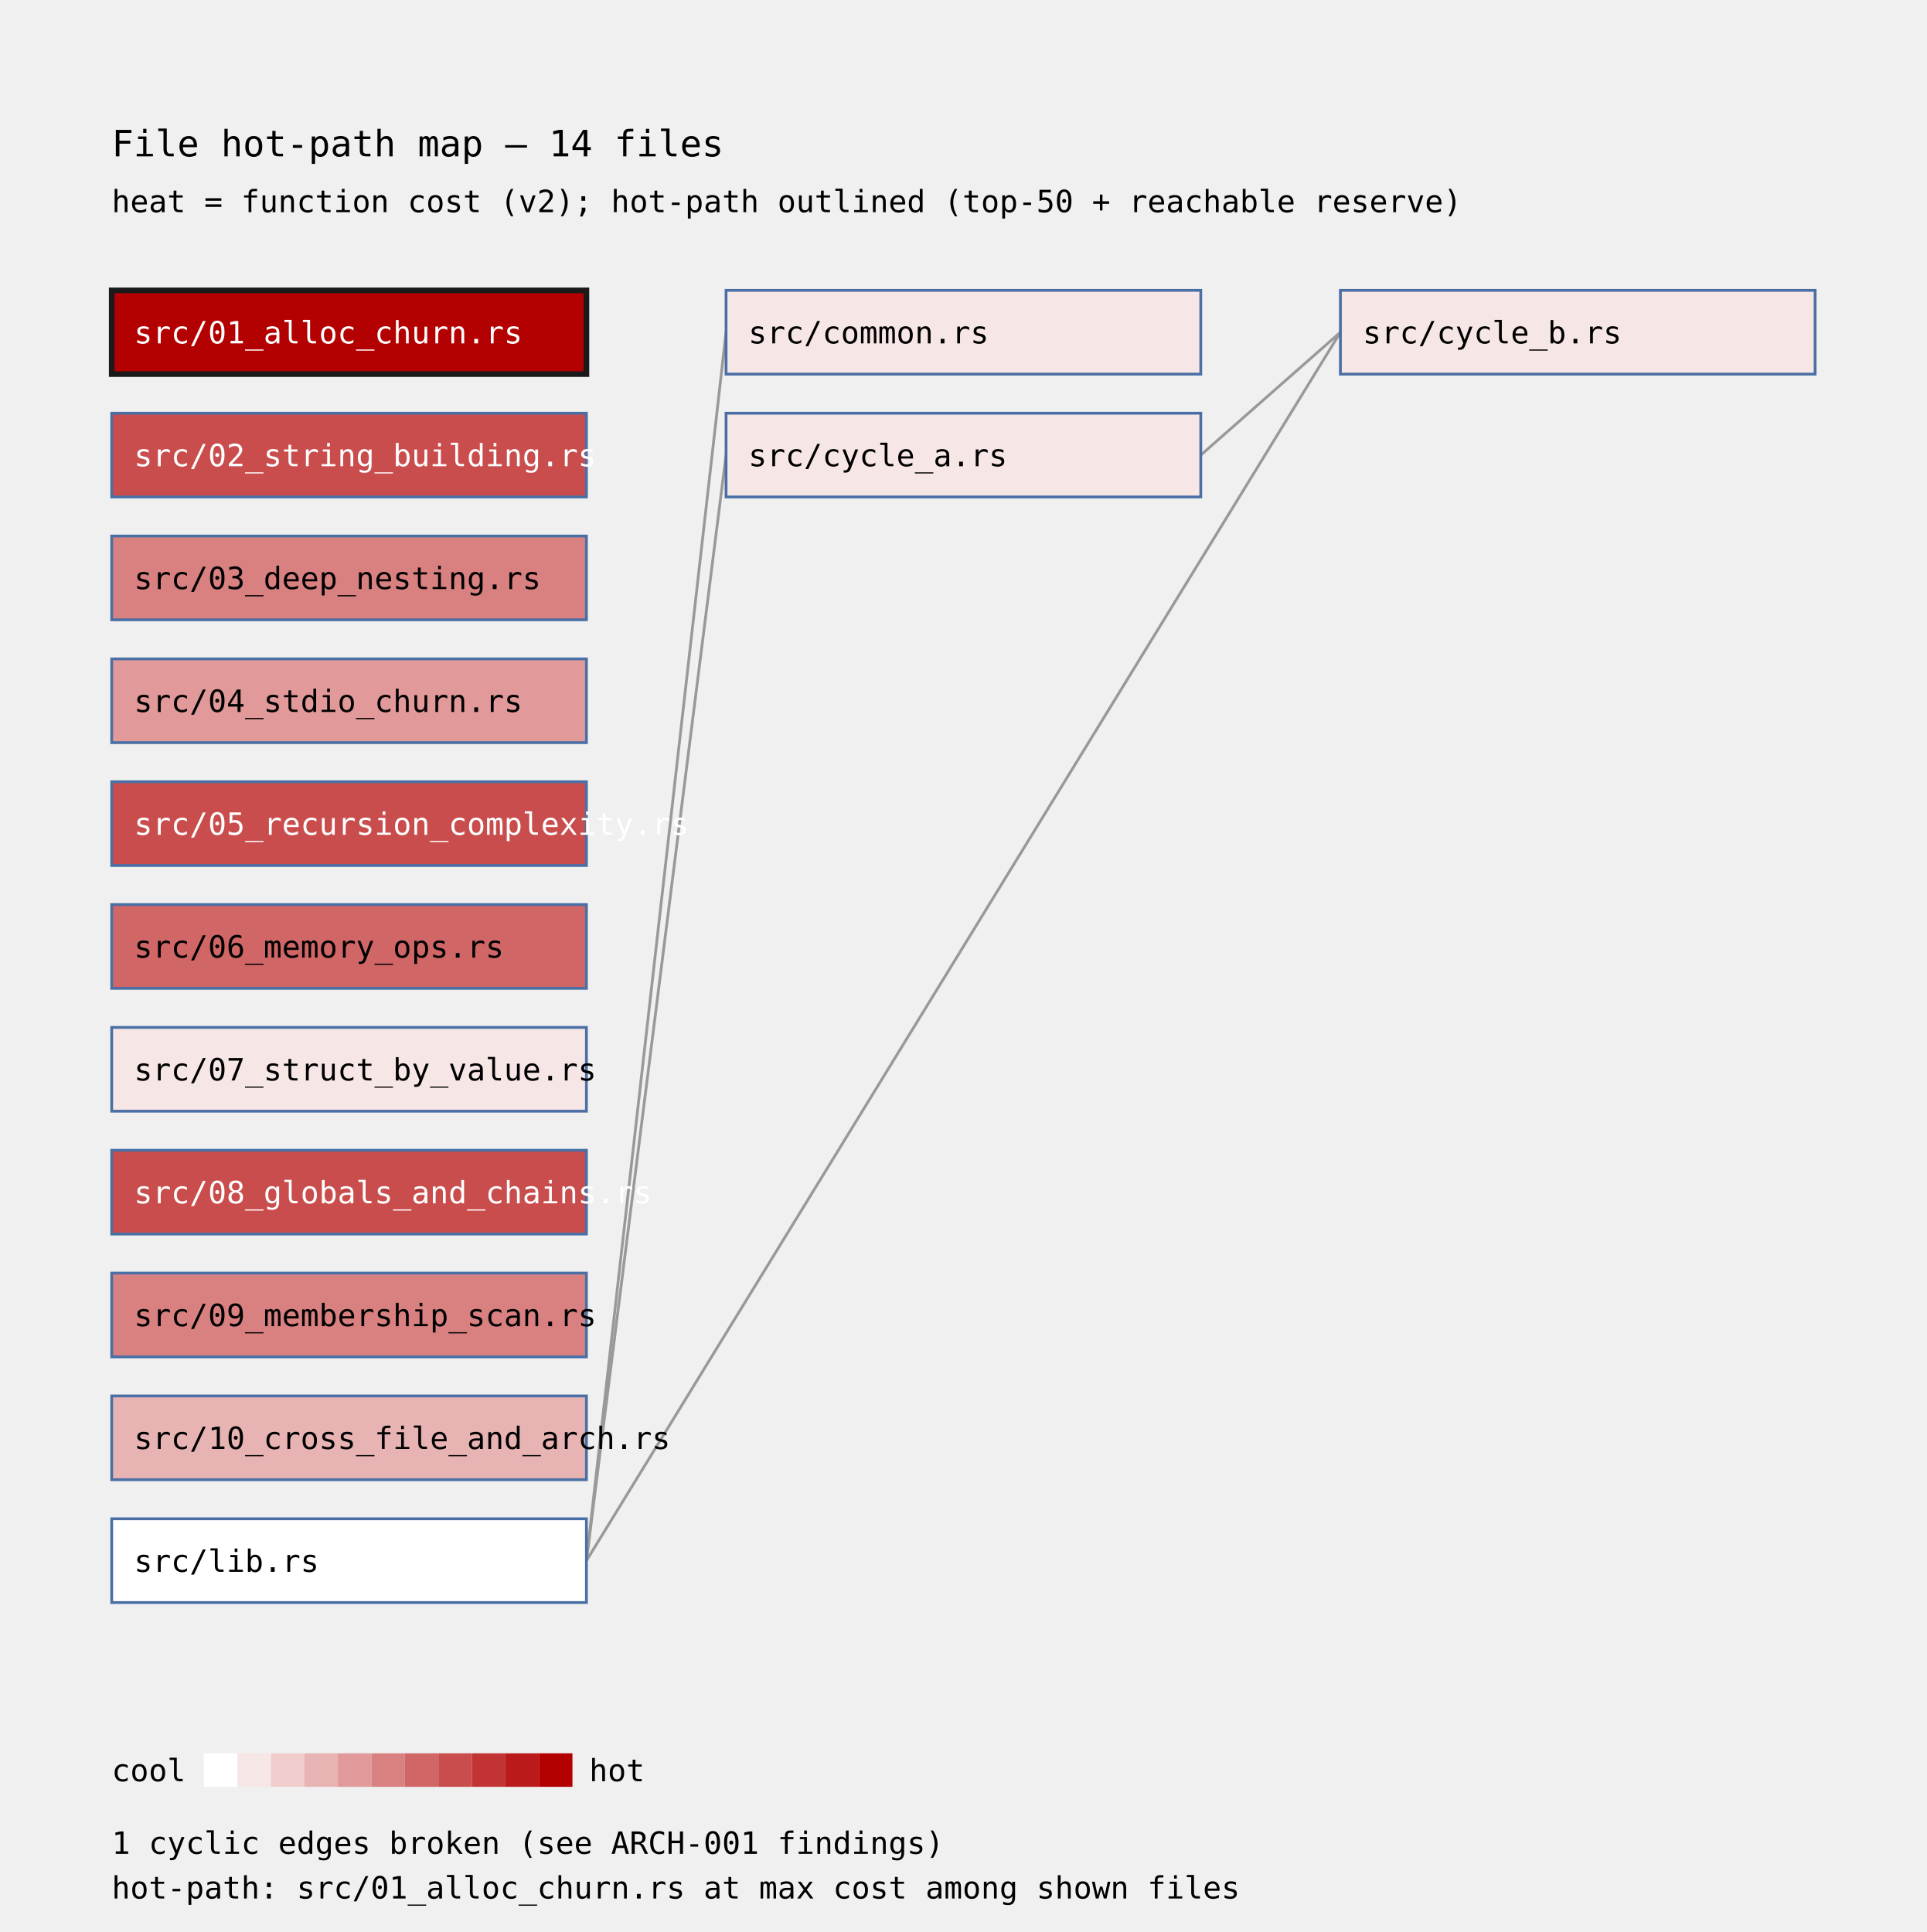
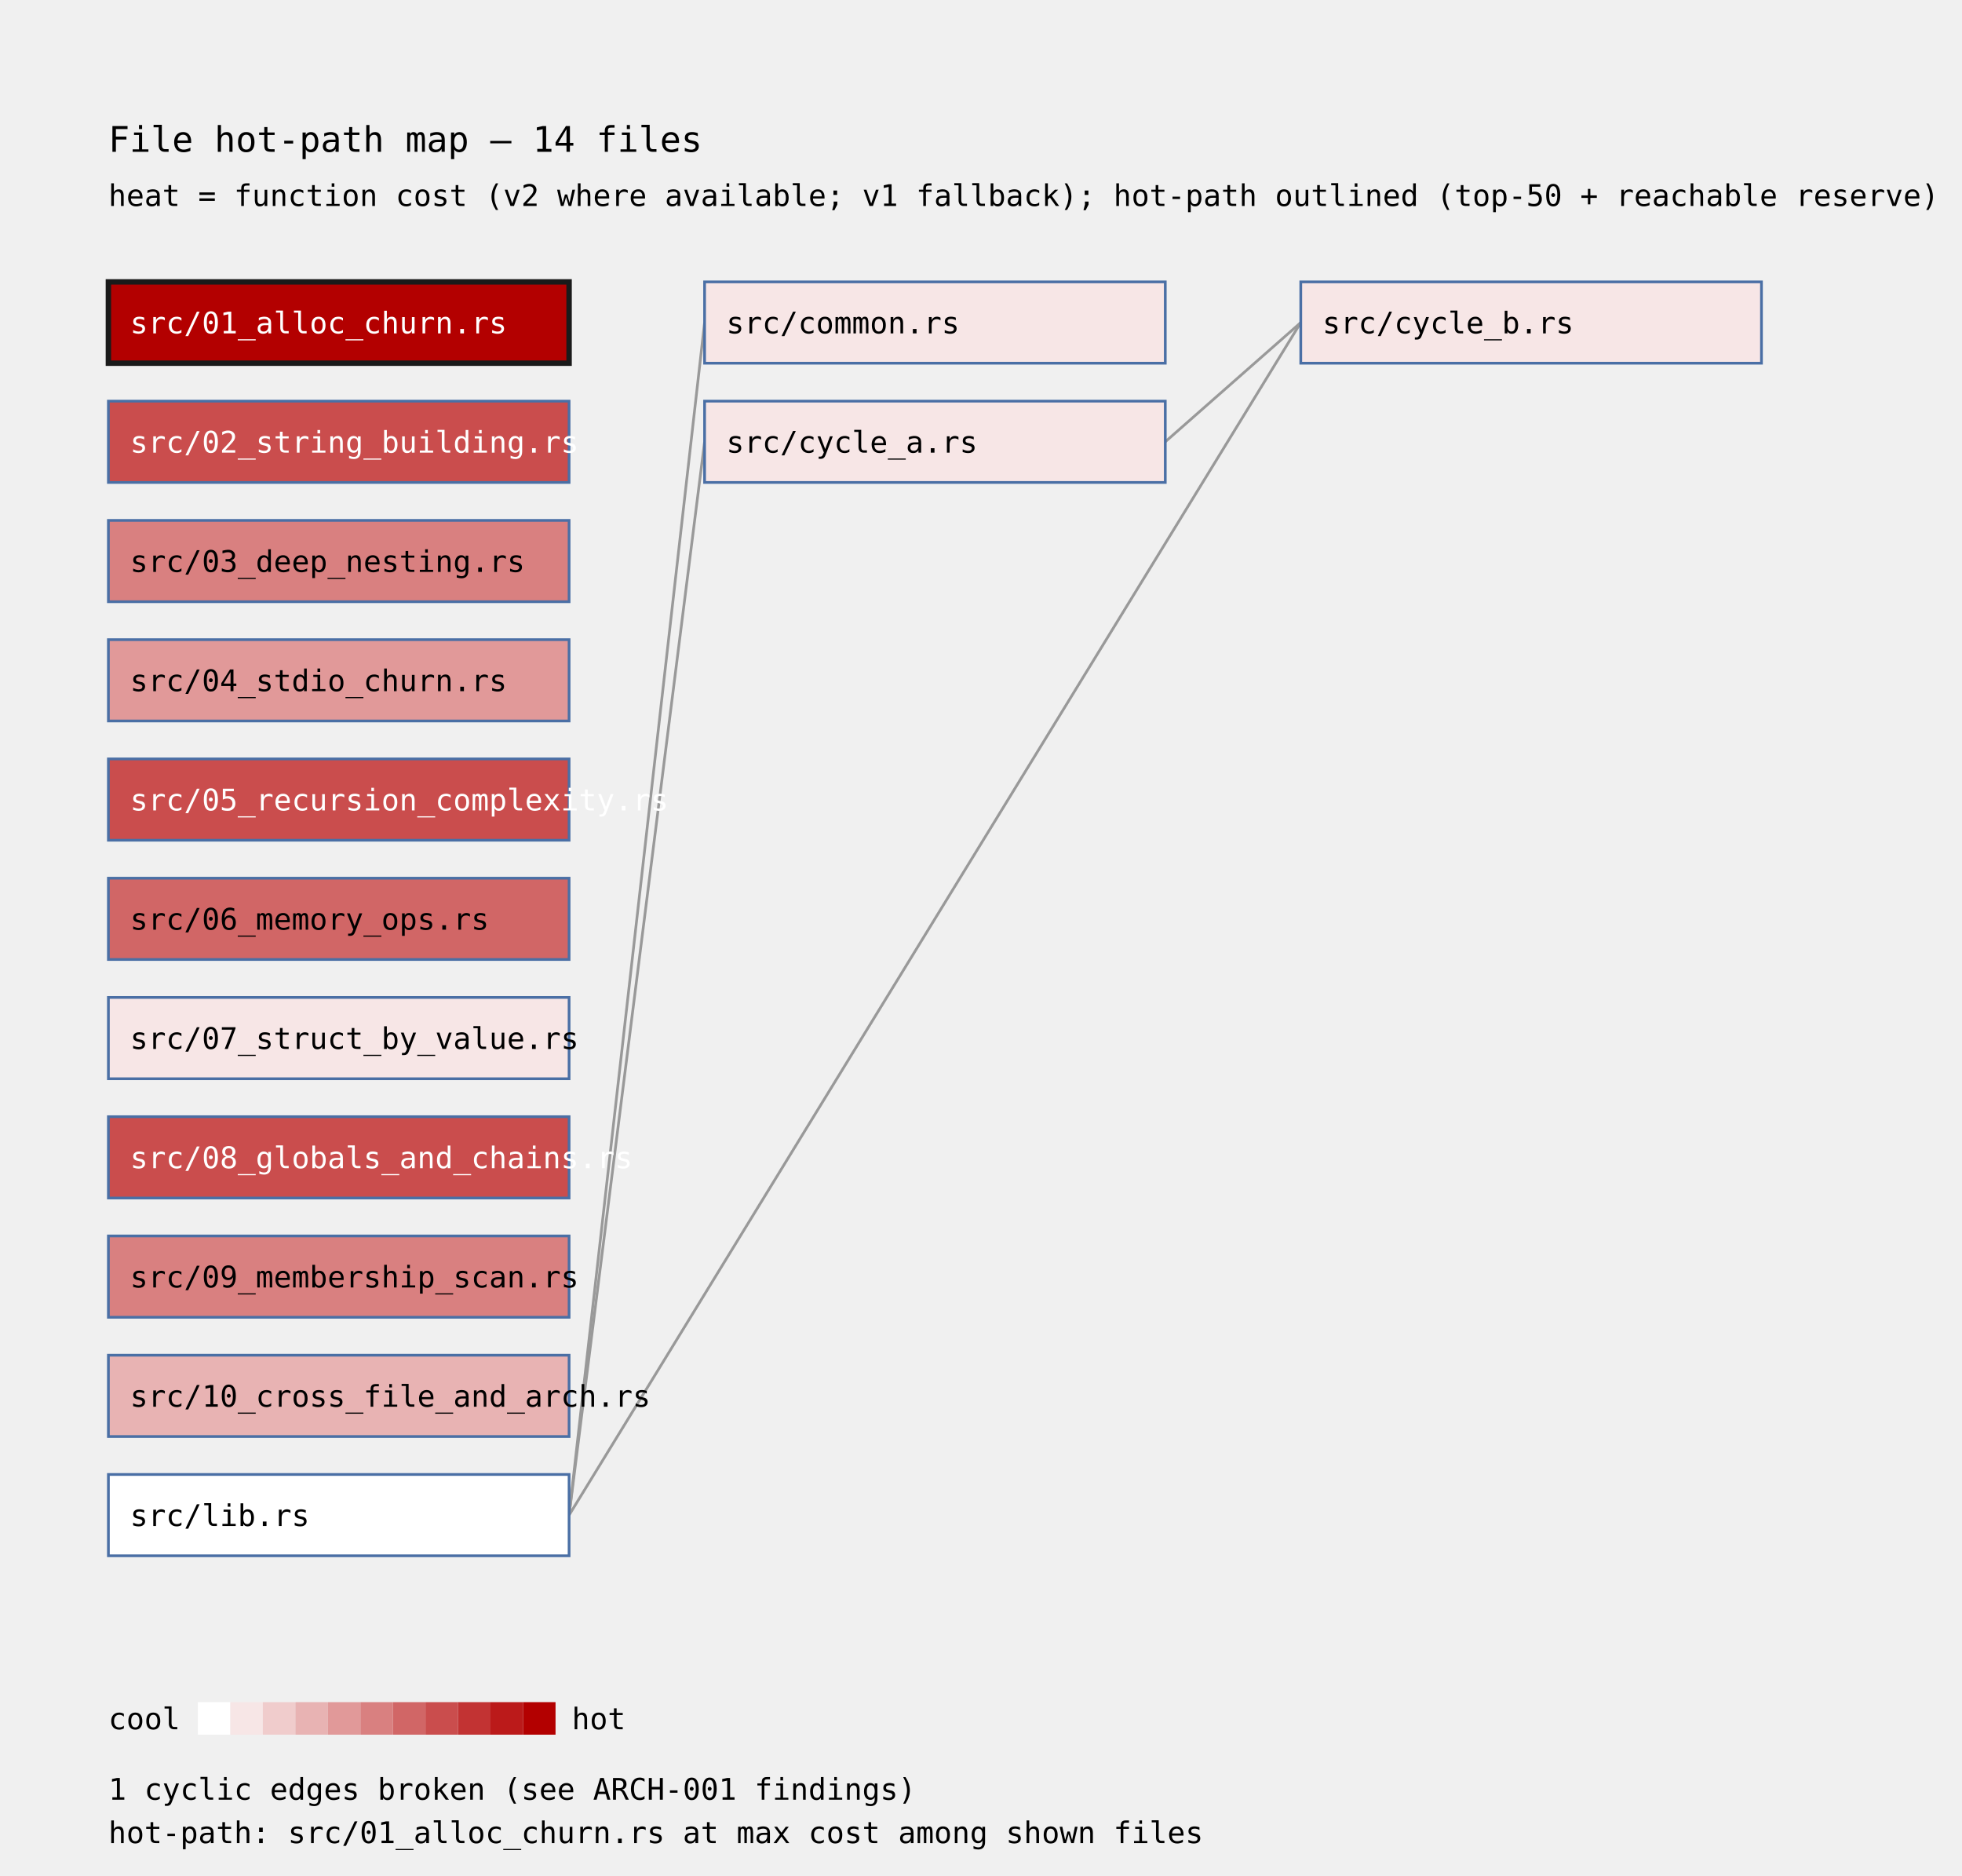
- <svg xmlns="http://www.w3.org/2000/svg" width="690" height="692" viewBox="0 0 690 692">
+ <svg xmlns="http://www.w3.org/2000/svg" width="724" height="692" viewBox="0 0 724 692">
  <text x="40" y="56" font-family="monospace" font-size="13">File hot-path map — 14 files</text>
-   <text x="40" y="76" font-family="monospace" font-size="11">heat = function cost (v2); hot-path outlined (top-50 + reachable reserve)</text>
+   <text x="40" y="76" font-family="monospace" font-size="11">heat = function cost (v2 where available; v1 fallback); hot-path outlined (top-50 + reachable reserve)</text>
  <g stroke="#999999" stroke-width="1">
    <line x1="430" y1="163" x2="480" y2="119" />
    <line x1="210" y1="559" x2="260" y2="119" />
    <line x1="210" y1="559" x2="260" y2="163" />
    <line x1="210" y1="559" x2="480" y2="119" />
  </g>
  <g font-family="monospace" font-size="11">
    <rect x="40" y="104" width="170" height="30" fill="#b30000" stroke="#1a1a1a" stroke-width="2" />
    <text x="48" y="123" fill="#ffffff">src/01_alloc_churn.rs</text>
    <rect x="40" y="148" width="170" height="30" fill="#ca4d4d" stroke="#4a6fa5" stroke-width="1" />
    <text x="48" y="167" fill="#ffffff">src/02_string_building.rs</text>
    <rect x="40" y="192" width="170" height="30" fill="#d98080" stroke="#4a6fa5" stroke-width="1" />
    <text x="48" y="211">src/03_deep_nesting.rs</text>
    <rect x="40" y="236" width="170" height="30" fill="#e19999" stroke="#4a6fa5" stroke-width="1" />
    <text x="48" y="255">src/04_stdio_churn.rs</text>
    <rect x="40" y="280" width="170" height="30" fill="#ca4d4d" stroke="#4a6fa5" stroke-width="1" />
    <text x="48" y="299" fill="#ffffff">src/05_recursion_complexity.rs</text>
    <rect x="40" y="324" width="170" height="30" fill="#d16666" stroke="#4a6fa5" stroke-width="1" />
    <text x="48" y="343">src/06_memory_ops.rs</text>
    <rect x="40" y="368" width="170" height="30" fill="#f7e6e6" stroke="#4a6fa5" stroke-width="1" />
    <text x="48" y="387">src/07_struct_by_value.rs</text>
    <rect x="40" y="412" width="170" height="30" fill="#ca4d4d" stroke="#4a6fa5" stroke-width="1" />
    <text x="48" y="431" fill="#ffffff">src/08_globals_and_chains.rs</text>
    <rect x="40" y="456" width="170" height="30" fill="#d98080" stroke="#4a6fa5" stroke-width="1" />
    <text x="48" y="475">src/09_membership_scan.rs</text>
    <rect x="40" y="500" width="170" height="30" fill="#e8b3b3" stroke="#4a6fa5" stroke-width="1" />
    <text x="48" y="519">src/10_cross_file_and_arch.rs</text>
    <rect x="260" y="104" width="170" height="30" fill="#f7e6e6" stroke="#4a6fa5" stroke-width="1" />
    <text x="268" y="123">src/common.rs</text>
    <rect x="260" y="148" width="170" height="30" fill="#f7e6e6" stroke="#4a6fa5" stroke-width="1" />
    <text x="268" y="167">src/cycle_a.rs</text>
    <rect x="480" y="104" width="170" height="30" fill="#f7e6e6" stroke="#4a6fa5" stroke-width="1" />
    <text x="488" y="123">src/cycle_b.rs</text>
    <rect x="40" y="544" width="170" height="30" fill="#ffffff" stroke="#4a6fa5" stroke-width="1" />
    <text x="48" y="563">src/lib.rs</text>
  </g>
  <text x="40" y="638" font-family="monospace" font-size="11">cool</text>
  <rect x="73" y="628" width="12" height="12" fill="#ffffff" />
  <rect x="85" y="628" width="12" height="12" fill="#f7e6e6" />
  <rect x="97" y="628" width="12" height="12" fill="#f0cccc" />
  <rect x="109" y="628" width="12" height="12" fill="#e8b3b3" />
  <rect x="121" y="628" width="12" height="12" fill="#e19999" />
  <rect x="133" y="628" width="12" height="12" fill="#d98080" />
  <rect x="145" y="628" width="12" height="12" fill="#d16666" />
  <rect x="157" y="628" width="12" height="12" fill="#ca4d4d" />
  <rect x="169" y="628" width="12" height="12" fill="#c23333" />
  <rect x="181" y="628" width="12" height="12" fill="#bb1a1a" />
  <rect x="193" y="628" width="12" height="12" fill="#b30000" />
  <text x="211" y="638" font-family="monospace" font-size="11">hot</text>
  <text x="40" y="680" font-family="monospace" font-size="11">hot-path: src/01_alloc_churn.rs at max cost among shown files</text>
  <text x="40" y="664" font-family="monospace" font-size="11">1 cyclic edges broken (see ARCH-001 findings)</text>
</svg>
